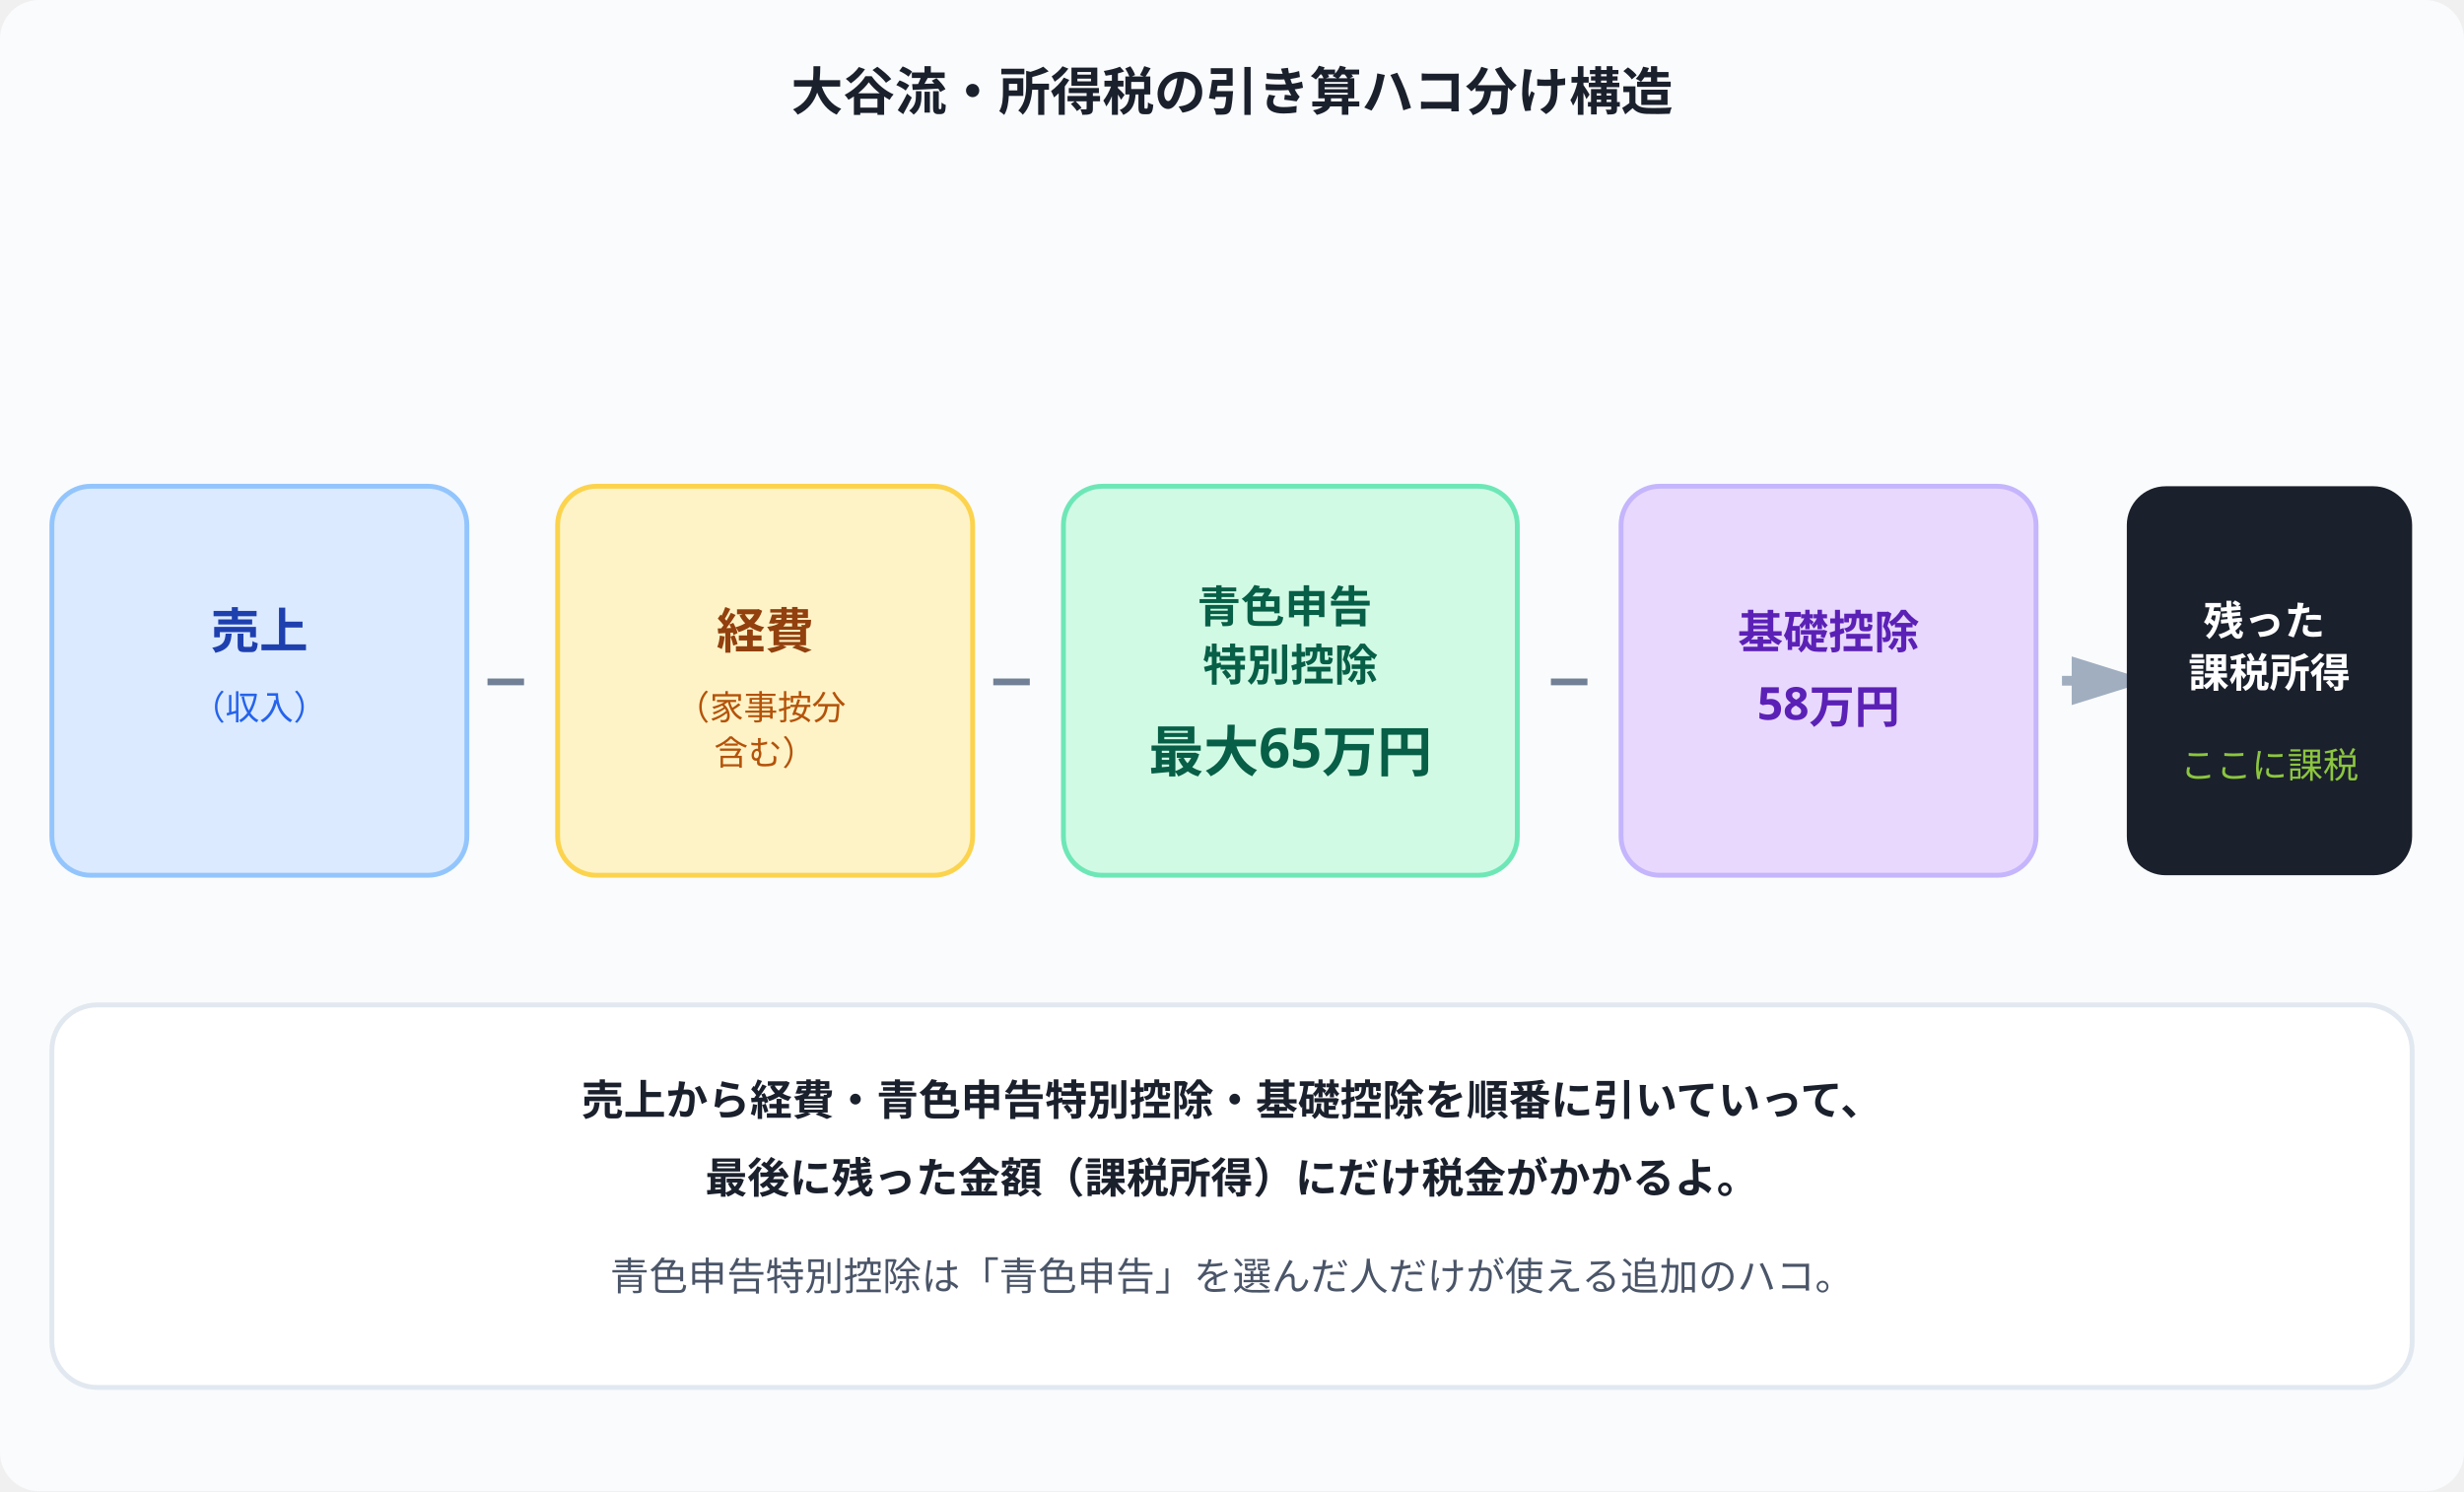
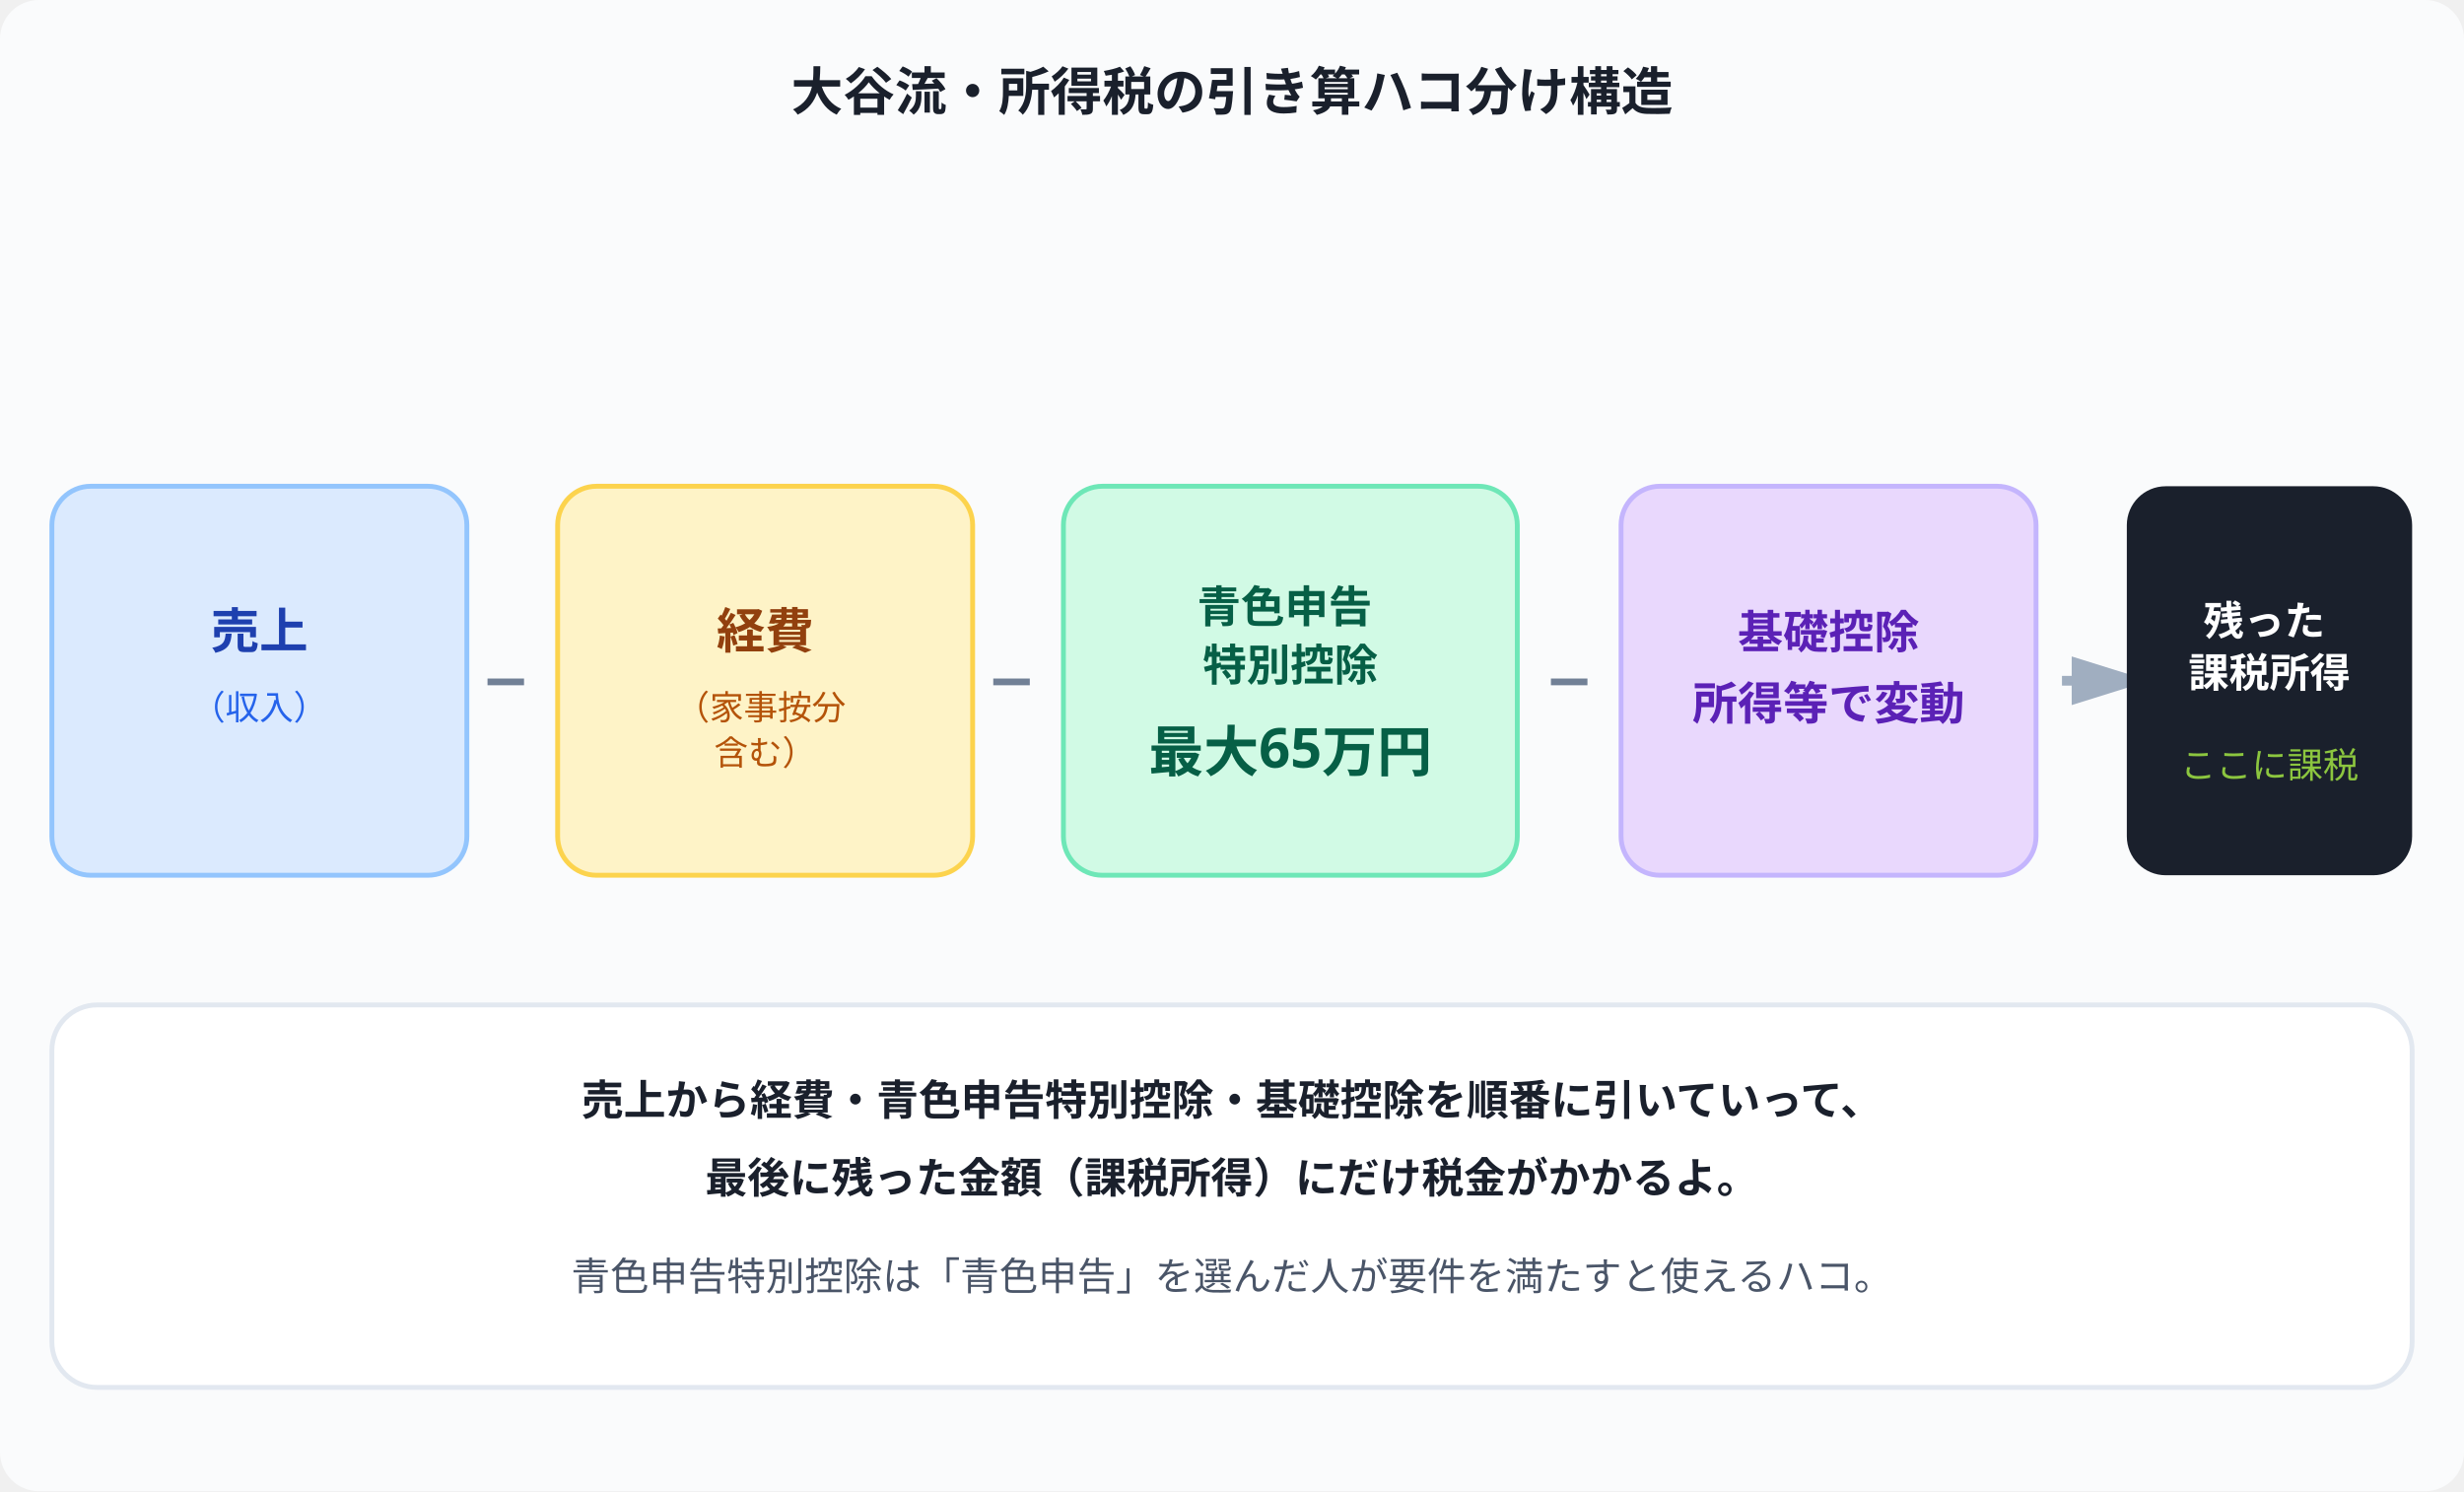
<svg xmlns="http://www.w3.org/2000/svg" viewBox="0 0 760 460" width="760" height="460">
  <defs>
    <style>text { font-family: 'Noto Sans JP','Hiragino Sans',sans-serif; }</style>
    <marker id="arrow3" markerWidth="9" markerHeight="9" refX="7" refY="2.5" orient="auto" markerUnits="strokeWidth">
      <path d="M0,0 L0,5 L8,2.5 z" fill="#A0AEC0" />
    </marker>
  </defs>
  <rect width="760" height="460" rx="12" fill="#FAFBFC" />
  <text x="380" y="34" text-anchor="middle" font-size="16" font-weight="700" fill="#1A202C">大谷流・所得税の引き算ハコ分け構造</text>
  <rect x="16" y="150" width="128" height="120" rx="12" fill="#DBEAFE" stroke="#93C5FD" stroke-width="1.5" />
  <text x="80" y="200" text-anchor="middle" font-size="15" font-weight="700" fill="#1E40AF">
    <tspan x="80" dy="0">売上</tspan>
  </text>
  <text x="80" y="222" text-anchor="middle" font-size="10.5" fill="#2563EB">（収入）</text>
  <text x="156" y="216" text-anchor="middle" font-size="18" font-weight="700" fill="#718096">−</text>
  <rect x="172" y="150" width="128" height="120" rx="12" fill="#FEF3C7" stroke="#FCD34D" stroke-width="1.5" />
  <text x="236" y="200" text-anchor="middle" font-size="15" font-weight="700" fill="#92400E">
    <tspan x="236" dy="0">経費</tspan>
  </text>
  <text x="236" y="222" text-anchor="middle" font-size="10.5" fill="#B45309">
    <tspan x="236" dy="0">（家事按分</tspan>
    <tspan x="236" dy="14">含む）</tspan>
  </text>
  <text x="312" y="216" text-anchor="middle" font-size="18" font-weight="700" fill="#718096">−</text>
  <rect x="328" y="150" width="140" height="120" rx="12" fill="#D1FAE5" stroke="#6EE7B7" stroke-width="1.5" />
  <text x="398" y="192" text-anchor="middle" font-size="13.5" font-weight="700" fill="#065F46">
    <tspan x="398" dy="0">青色申告</tspan>
    <tspan x="398" dy="18">特別控除</tspan>
  </text>
  <text x="398" y="238" text-anchor="middle" font-size="17" font-weight="700" fill="#065F46">最大65万円</text>
  <text x="484" y="216" text-anchor="middle" font-size="18" font-weight="700" fill="#718096">−</text>
  <rect x="500" y="150" width="128" height="120" rx="12" fill="#E9D8FD" stroke="#C4B5FD" stroke-width="1.5" />
  <text x="564" y="200" text-anchor="middle" font-size="14" font-weight="700" fill="#5B21B6">
    <tspan x="564" dy="0">基礎控除</tspan>
  </text>
-   <text x="564" y="222" text-anchor="middle" font-size="14" font-weight="700" fill="#5B21B6">58万円</text>
+   <text x="564" y="222" text-anchor="middle" font-size="14" font-weight="700" fill="#5B21B6">所得等で変動</text>
  <path d="M 636 210 L 660 210" stroke="#A0AEC0" stroke-width="3" marker-end="url(#arrow3)" />
  <rect x="656" y="150" width="88" height="120" rx="12" fill="#1A202C" />
  <text x="700" y="196" text-anchor="middle" font-size="12.5" font-weight="700" fill="#ffffff">
    <tspan x="700" dy="0">残った</tspan>
    <tspan x="700" dy="16">課税所得</tspan>
  </text>
  <text x="700" y="240" text-anchor="middle" font-size="11" fill="#8CC63F">ここに課税</text>
  <rect x="16" y="310" width="728" height="118" rx="14" fill="rgba(255,255,255,.9)" stroke="#E2E8F0" stroke-width="1.5" />
  <text x="380" y="344" text-anchor="middle" font-size="13" font-weight="700" fill="#1A202C">売上から経費・青色申告特別控除・基礎控除を順番に引いていって、</text>
  <text x="380" y="368" text-anchor="middle" font-size="13" font-weight="700" fill="#1A202C">最後に残った金額（課税所得）にだけ税金がかかるよ。</text>
-   <text x="380" y="398" text-anchor="middle" font-size="12" fill="#4A5568">青色申告特別控除は「青色申告」を選んだ人だけが使える追加のハコ。</text>
+   <text x="380" y="398" text-anchor="middle" font-size="12" fill="#4A5568">青色申告特別控除は「青色申告」を選んだ人が要件を満たすと使えるハコ。</text>
</svg>
